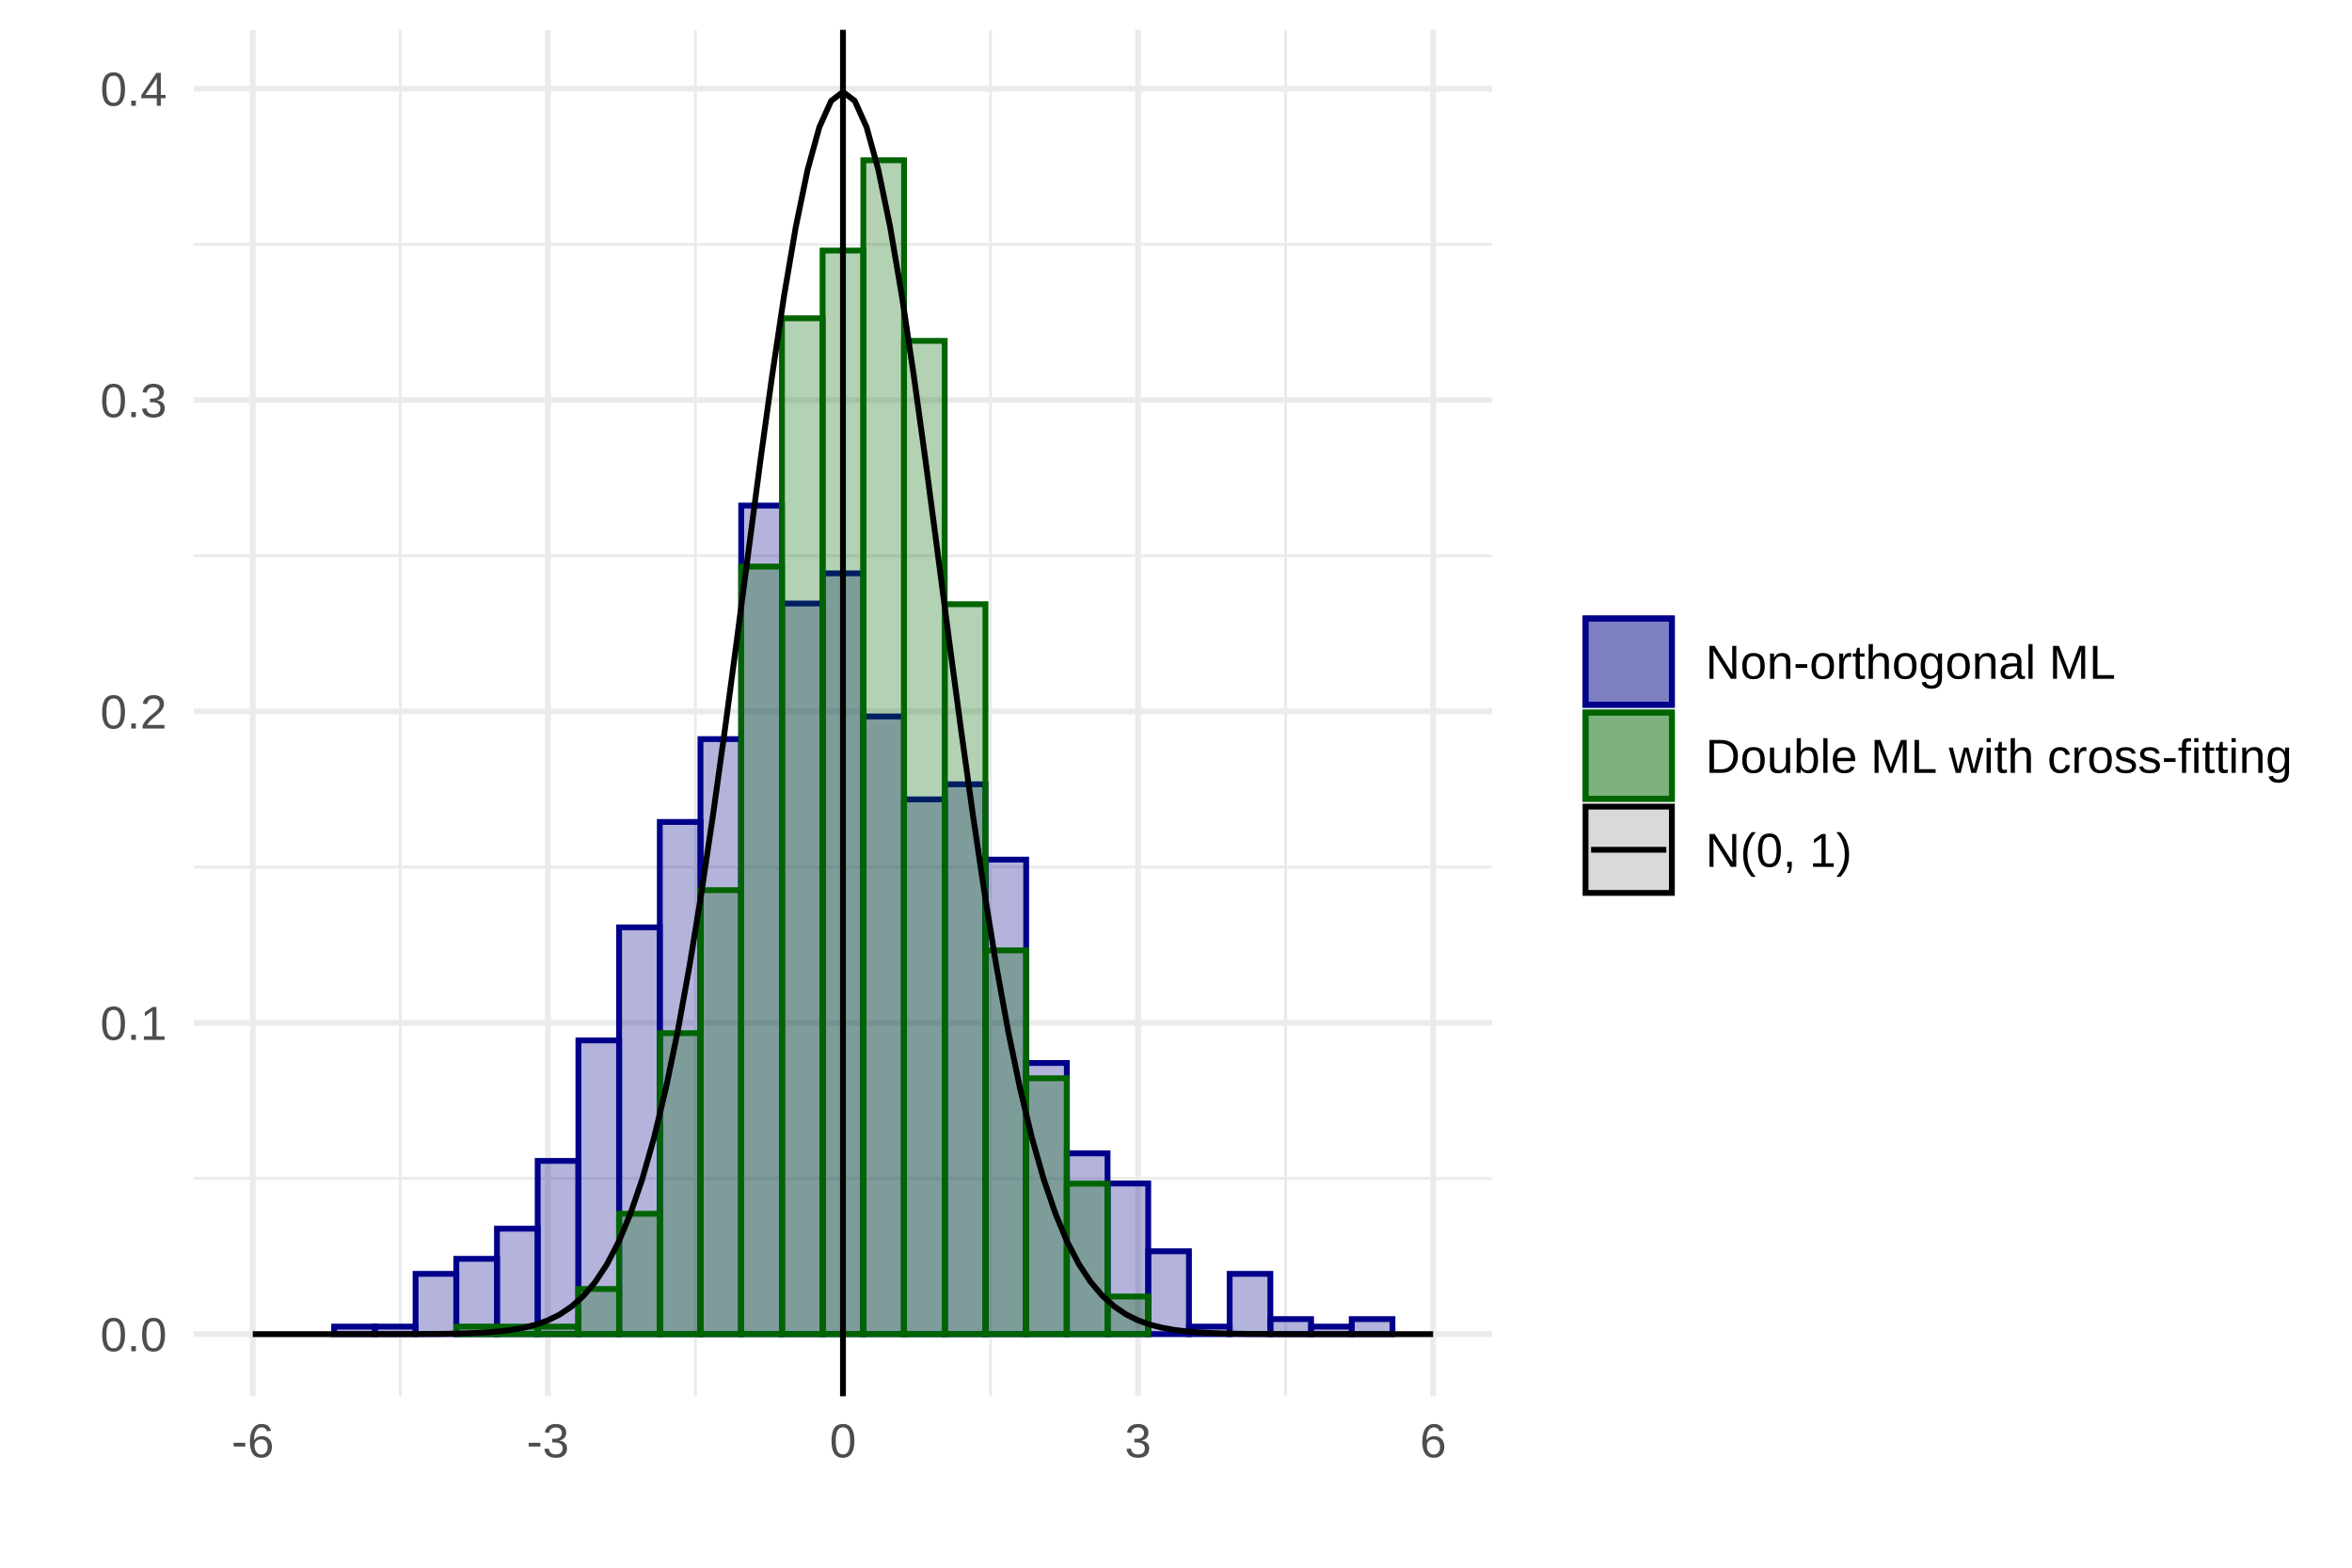
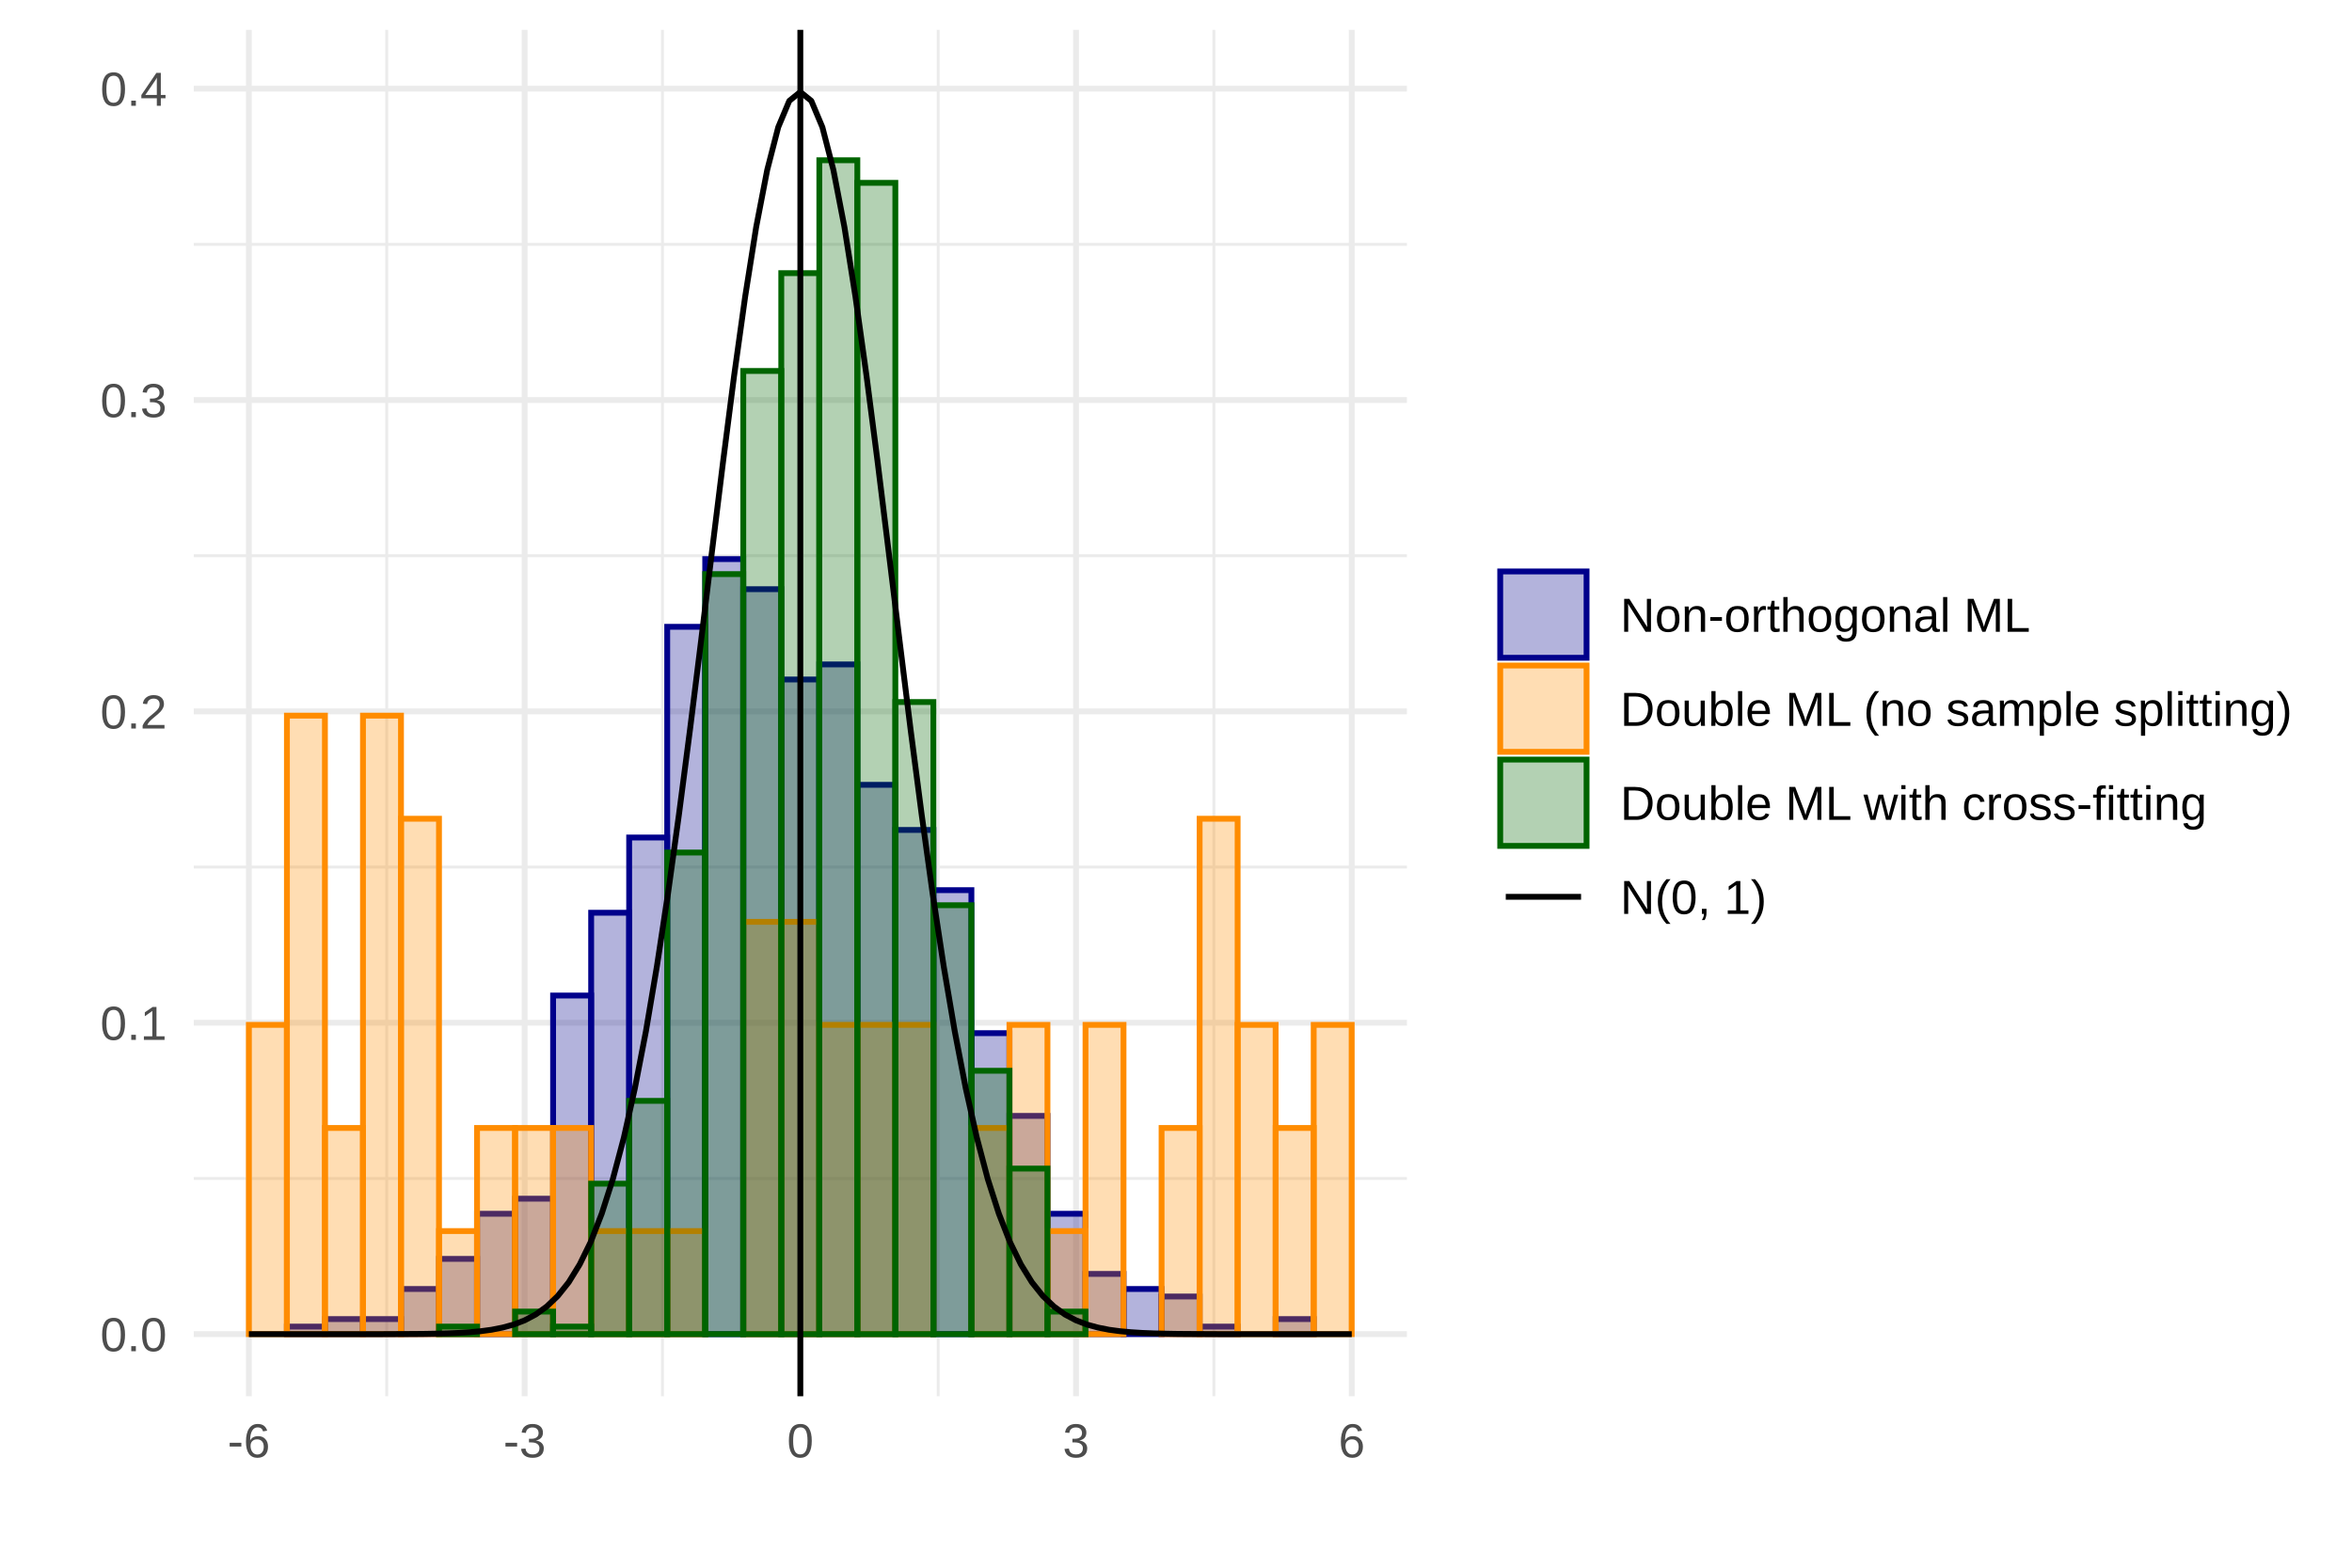
<svg xmlns="http://www.w3.org/2000/svg" class="svglite" width="432.00pt" height="288.00pt" viewBox="0 0 432.00 288.00">
  <defs>
    <style type="text/css">
    .svglite line, .svglite polyline, .svglite polygon, .svglite path, .svglite rect, .svglite circle {
      fill: none;
      stroke: #000000;
      stroke-linecap: round;
      stroke-linejoin: round;
      stroke-miterlimit: 10.00;
    }
    .svglite text {
      white-space: pre;
    }
  </style>
  </defs>
  <rect width="100%" height="100%" style="stroke: none; fill: none;" />
  <defs>
    <clipPath id="cpMC4wMHw0MzIuMDB8MC4wMHwyODguMDA=">
      <rect x="0.00" y="0.00" width="432.00" height="288.00" />
    </clipPath>
  </defs>
  <g clip-path="url(#cpMC4wMHw0MzIuMDB8MC4wMHwyODguMDA=)">
</g>
  <defs>
-     <clipPath id="cpMzUuNTl8Mjc0LjA3fDUuNDh8MjU2LjUw">
-       <rect x="35.59" y="5.48" width="238.49" height="251.02" />
+     <clipPath id="cpMzUuNTl8MjU4LjQxfDUuNDh8MjU2LjUw">
+       <rect x="35.59" y="5.48" width="222.82" height="251.02" />
    </clipPath>
  </defs>
-   <g clip-path="url(#cpMzUuNTl8Mjc0LjA3fDUuNDh8MjU2LjUw)">
-     <polyline points="35.59,216.49 274.07,216.49 " style="stroke-width: 0.53; stroke: #EBEBEB; stroke-linecap: butt;" />
-     <polyline points="35.59,159.29 274.07,159.29 " style="stroke-width: 0.53; stroke: #EBEBEB; stroke-linecap: butt;" />
-     <polyline points="35.59,102.09 274.07,102.09 " style="stroke-width: 0.53; stroke: #EBEBEB; stroke-linecap: butt;" />
-     <polyline points="35.59,44.89 274.07,44.89 " style="stroke-width: 0.53; stroke: #EBEBEB; stroke-linecap: butt;" />
-     <polyline points="73.53,256.50 73.53,5.48 " style="stroke-width: 0.53; stroke: #EBEBEB; stroke-linecap: butt;" />
-     <polyline points="127.73,256.50 127.73,5.48 " style="stroke-width: 0.53; stroke: #EBEBEB; stroke-linecap: butt;" />
-     <polyline points="181.93,256.50 181.93,5.48 " style="stroke-width: 0.53; stroke: #EBEBEB; stroke-linecap: butt;" />
-     <polyline points="236.13,256.50 236.13,5.48 " style="stroke-width: 0.53; stroke: #EBEBEB; stroke-linecap: butt;" />
-     <polyline points="35.59,245.09 274.07,245.09 " style="stroke-width: 1.07; stroke: #EBEBEB; stroke-linecap: butt;" />
-     <polyline points="35.59,187.89 274.07,187.89 " style="stroke-width: 1.07; stroke: #EBEBEB; stroke-linecap: butt;" />
-     <polyline points="35.59,130.69 274.07,130.69 " style="stroke-width: 1.07; stroke: #EBEBEB; stroke-linecap: butt;" />
-     <polyline points="35.59,73.49 274.07,73.49 " style="stroke-width: 1.07; stroke: #EBEBEB; stroke-linecap: butt;" />
-     <polyline points="35.59,16.28 274.07,16.28 " style="stroke-width: 1.07; stroke: #EBEBEB; stroke-linecap: butt;" />
-     <polyline points="46.43,256.50 46.43,5.48 " style="stroke-width: 1.07; stroke: #EBEBEB; stroke-linecap: butt;" />
-     <polyline points="100.63,256.50 100.63,5.48 " style="stroke-width: 1.07; stroke: #EBEBEB; stroke-linecap: butt;" />
-     <polyline points="154.83,256.50 154.83,5.48 " style="stroke-width: 1.07; stroke: #EBEBEB; stroke-linecap: butt;" />
-     <polyline points="209.03,256.50 209.03,5.48 " style="stroke-width: 1.07; stroke: #EBEBEB; stroke-linecap: butt;" />
-     <polyline points="263.23,256.50 263.23,5.48 " style="stroke-width: 1.07; stroke: #EBEBEB; stroke-linecap: butt;" />
-     <rect x="46.43" y="245.09" width="7.48" height="0.00" style="stroke-width: 1.07; stroke: #00008B; stroke-linecap: butt; stroke-linejoin: miter; fill: #00008B; fill-opacity: 0.30;" />
-     <rect x="53.90" y="245.09" width="7.48" height="0.00" style="stroke-width: 1.07; stroke: #00008B; stroke-linecap: butt; stroke-linejoin: miter; fill: #00008B; fill-opacity: 0.30;" />
-     <rect x="61.38" y="243.71" width="7.48" height="1.38" style="stroke-width: 1.07; stroke: #00008B; stroke-linecap: butt; stroke-linejoin: miter; fill: #00008B; fill-opacity: 0.30;" />
-     <rect x="68.85" y="243.71" width="7.48" height="1.38" style="stroke-width: 1.07; stroke: #00008B; stroke-linecap: butt; stroke-linejoin: miter; fill: #00008B; fill-opacity: 0.30;" />
-     <rect x="76.33" y="234.02" width="7.48" height="11.07" style="stroke-width: 1.07; stroke: #00008B; stroke-linecap: butt; stroke-linejoin: miter; fill: #00008B; fill-opacity: 0.30;" />
-     <rect x="83.81" y="231.26" width="7.48" height="13.84" style="stroke-width: 1.07; stroke: #00008B; stroke-linecap: butt; stroke-linejoin: miter; fill: #00008B; fill-opacity: 0.30;" />
-     <rect x="91.28" y="225.72" width="7.48" height="19.37" style="stroke-width: 1.07; stroke: #00008B; stroke-linecap: butt; stroke-linejoin: miter; fill: #00008B; fill-opacity: 0.30;" />
-     <rect x="98.76" y="213.27" width="7.48" height="31.83" style="stroke-width: 1.07; stroke: #00008B; stroke-linecap: butt; stroke-linejoin: miter; fill: #00008B; fill-opacity: 0.30;" />
-     <rect x="106.24" y="191.13" width="7.48" height="53.97" style="stroke-width: 1.07; stroke: #00008B; stroke-linecap: butt; stroke-linejoin: miter; fill: #00008B; fill-opacity: 0.30;" />
-     <rect x="113.71" y="170.37" width="7.48" height="74.72" style="stroke-width: 1.07; stroke: #00008B; stroke-linecap: butt; stroke-linejoin: miter; fill: #00008B; fill-opacity: 0.30;" />
-     <rect x="121.19" y="151.00" width="7.48" height="94.10" style="stroke-width: 1.07; stroke: #00008B; stroke-linecap: butt; stroke-linejoin: miter; fill: #00008B; fill-opacity: 0.30;" />
-     <rect x="128.66" y="135.78" width="7.48" height="109.32" style="stroke-width: 1.07; stroke: #00008B; stroke-linecap: butt; stroke-linejoin: miter; fill: #00008B; fill-opacity: 0.30;" />
-     <rect x="136.14" y="92.88" width="7.48" height="152.21" style="stroke-width: 1.07; stroke: #00008B; stroke-linecap: butt; stroke-linejoin: miter; fill: #00008B; fill-opacity: 0.30;" />
-     <rect x="143.62" y="110.87" width="7.48" height="134.23" style="stroke-width: 1.07; stroke: #00008B; stroke-linecap: butt; stroke-linejoin: miter; fill: #00008B; fill-opacity: 0.30;" />
-     <rect x="151.09" y="105.33" width="7.48" height="139.76" style="stroke-width: 1.07; stroke: #00008B; stroke-linecap: butt; stroke-linejoin: miter; fill: #00008B; fill-opacity: 0.30;" />
-     <rect x="158.57" y="131.62" width="7.48" height="113.47" style="stroke-width: 1.07; stroke: #00008B; stroke-linecap: butt; stroke-linejoin: miter; fill: #00008B; fill-opacity: 0.30;" />
-     <rect x="166.04" y="146.85" width="7.48" height="98.25" style="stroke-width: 1.07; stroke: #00008B; stroke-linecap: butt; stroke-linejoin: miter; fill: #00008B; fill-opacity: 0.30;" />
-     <rect x="173.52" y="144.08" width="7.48" height="101.02" style="stroke-width: 1.07; stroke: #00008B; stroke-linecap: butt; stroke-linejoin: miter; fill: #00008B; fill-opacity: 0.30;" />
-     <rect x="181.00" y="157.92" width="7.48" height="87.18" style="stroke-width: 1.07; stroke: #00008B; stroke-linecap: butt; stroke-linejoin: miter; fill: #00008B; fill-opacity: 0.30;" />
-     <rect x="188.47" y="195.28" width="7.48" height="49.82" style="stroke-width: 1.07; stroke: #00008B; stroke-linecap: butt; stroke-linejoin: miter; fill: #00008B; fill-opacity: 0.30;" />
-     <rect x="195.95" y="211.88" width="7.48" height="33.21" style="stroke-width: 1.07; stroke: #00008B; stroke-linecap: butt; stroke-linejoin: miter; fill: #00008B; fill-opacity: 0.30;" />
-     <rect x="203.42" y="217.42" width="7.48" height="27.68" style="stroke-width: 1.07; stroke: #00008B; stroke-linecap: butt; stroke-linejoin: miter; fill: #00008B; fill-opacity: 0.30;" />
-     <rect x="210.90" y="229.87" width="7.48" height="15.22" style="stroke-width: 1.07; stroke: #00008B; stroke-linecap: butt; stroke-linejoin: miter; fill: #00008B; fill-opacity: 0.30;" />
-     <rect x="218.38" y="243.71" width="7.48" height="1.38" style="stroke-width: 1.07; stroke: #00008B; stroke-linecap: butt; stroke-linejoin: miter; fill: #00008B; fill-opacity: 0.30;" />
-     <rect x="225.85" y="234.02" width="7.48" height="11.07" style="stroke-width: 1.07; stroke: #00008B; stroke-linecap: butt; stroke-linejoin: miter; fill: #00008B; fill-opacity: 0.30;" />
-     <rect x="233.33" y="242.33" width="7.48" height="2.77" style="stroke-width: 1.07; stroke: #00008B; stroke-linecap: butt; stroke-linejoin: miter; fill: #00008B; fill-opacity: 0.30;" />
-     <rect x="240.81" y="243.71" width="7.48" height="1.38" style="stroke-width: 1.07; stroke: #00008B; stroke-linecap: butt; stroke-linejoin: miter; fill: #00008B; fill-opacity: 0.30;" />
-     <rect x="248.28" y="242.33" width="7.48" height="2.77" style="stroke-width: 1.07; stroke: #00008B; stroke-linecap: butt; stroke-linejoin: miter; fill: #00008B; fill-opacity: 0.30;" />
-     <rect x="255.76" y="245.09" width="7.48" height="0.00" style="stroke-width: 1.07; stroke: #00008B; stroke-linecap: butt; stroke-linejoin: miter; fill: #00008B; fill-opacity: 0.30;" />
-     <rect x="46.43" y="245.09" width="7.48" height="0.00" style="stroke-width: 1.07; stroke: #006400; stroke-linecap: butt; stroke-linejoin: miter; fill: #006400; fill-opacity: 0.30;" />
-     <rect x="53.90" y="245.09" width="7.48" height="0.00" style="stroke-width: 1.07; stroke: #006400; stroke-linecap: butt; stroke-linejoin: miter; fill: #006400; fill-opacity: 0.30;" />
-     <rect x="61.38" y="245.09" width="7.48" height="0.00" style="stroke-width: 1.07; stroke: #006400; stroke-linecap: butt; stroke-linejoin: miter; fill: #006400; fill-opacity: 0.30;" />
-     <rect x="68.85" y="245.09" width="7.48" height="0.00" style="stroke-width: 1.07; stroke: #006400; stroke-linecap: butt; stroke-linejoin: miter; fill: #006400; fill-opacity: 0.30;" />
-     <rect x="76.33" y="245.09" width="7.48" height="0.00" style="stroke-width: 1.07; stroke: #006400; stroke-linecap: butt; stroke-linejoin: miter; fill: #006400; fill-opacity: 0.30;" />
-     <rect x="83.81" y="243.71" width="7.48" height="1.38" style="stroke-width: 1.07; stroke: #006400; stroke-linecap: butt; stroke-linejoin: miter; fill: #006400; fill-opacity: 0.30;" />
-     <rect x="91.28" y="243.71" width="7.48" height="1.38" style="stroke-width: 1.07; stroke: #006400; stroke-linecap: butt; stroke-linejoin: miter; fill: #006400; fill-opacity: 0.30;" />
-     <rect x="98.76" y="243.71" width="7.48" height="1.38" style="stroke-width: 1.07; stroke: #006400; stroke-linecap: butt; stroke-linejoin: miter; fill: #006400; fill-opacity: 0.30;" />
-     <rect x="106.24" y="236.80" width="7.48" height="8.29" style="stroke-width: 1.07; stroke: #006400; stroke-linecap: butt; stroke-linejoin: miter; fill: #006400; fill-opacity: 0.30;" />
-     <rect x="113.71" y="222.98" width="7.48" height="22.12" style="stroke-width: 1.07; stroke: #006400; stroke-linecap: butt; stroke-linejoin: miter; fill: #006400; fill-opacity: 0.30;" />
-     <rect x="121.19" y="189.80" width="7.48" height="55.30" style="stroke-width: 1.07; stroke: #006400; stroke-linecap: butt; stroke-linejoin: miter; fill: #006400; fill-opacity: 0.30;" />
-     <rect x="128.66" y="163.53" width="7.48" height="81.56" style="stroke-width: 1.07; stroke: #006400; stroke-linecap: butt; stroke-linejoin: miter; fill: #006400; fill-opacity: 0.30;" />
-     <rect x="136.14" y="104.09" width="7.48" height="141.00" style="stroke-width: 1.07; stroke: #006400; stroke-linecap: butt; stroke-linejoin: miter; fill: #006400; fill-opacity: 0.30;" />
-     <rect x="143.62" y="58.47" width="7.48" height="186.62" style="stroke-width: 1.07; stroke: #006400; stroke-linecap: butt; stroke-linejoin: miter; fill: #006400; fill-opacity: 0.30;" />
-     <rect x="151.09" y="46.03" width="7.48" height="199.06" style="stroke-width: 1.07; stroke: #006400; stroke-linecap: butt; stroke-linejoin: miter; fill: #006400; fill-opacity: 0.30;" />
-     <rect x="158.57" y="29.44" width="7.48" height="215.65" style="stroke-width: 1.07; stroke: #006400; stroke-linecap: butt; stroke-linejoin: miter; fill: #006400; fill-opacity: 0.30;" />
-     <rect x="166.04" y="62.62" width="7.48" height="182.48" style="stroke-width: 1.07; stroke: #006400; stroke-linecap: butt; stroke-linejoin: miter; fill: #006400; fill-opacity: 0.30;" />
-     <rect x="173.52" y="111.00" width="7.48" height="134.09" style="stroke-width: 1.07; stroke: #006400; stroke-linecap: butt; stroke-linejoin: miter; fill: #006400; fill-opacity: 0.30;" />
-     <rect x="181.00" y="174.59" width="7.48" height="70.50" style="stroke-width: 1.07; stroke: #006400; stroke-linecap: butt; stroke-linejoin: miter; fill: #006400; fill-opacity: 0.30;" />
-     <rect x="188.47" y="198.09" width="7.48" height="47.00" style="stroke-width: 1.07; stroke: #006400; stroke-linecap: butt; stroke-linejoin: miter; fill: #006400; fill-opacity: 0.30;" />
-     <rect x="195.95" y="217.45" width="7.48" height="27.65" style="stroke-width: 1.07; stroke: #006400; stroke-linecap: butt; stroke-linejoin: miter; fill: #006400; fill-opacity: 0.30;" />
-     <rect x="203.42" y="238.18" width="7.48" height="6.91" style="stroke-width: 1.07; stroke: #006400; stroke-linecap: butt; stroke-linejoin: miter; fill: #006400; fill-opacity: 0.30;" />
-     <rect x="210.90" y="245.09" width="7.48" height="0.00" style="stroke-width: 1.07; stroke: #006400; stroke-linecap: butt; stroke-linejoin: miter; fill: #006400; fill-opacity: 0.30;" />
-     <rect x="218.38" y="245.09" width="7.48" height="0.00" style="stroke-width: 1.07; stroke: #006400; stroke-linecap: butt; stroke-linejoin: miter; fill: #006400; fill-opacity: 0.30;" />
-     <rect x="225.85" y="245.09" width="7.48" height="0.00" style="stroke-width: 1.07; stroke: #006400; stroke-linecap: butt; stroke-linejoin: miter; fill: #006400; fill-opacity: 0.30;" />
-     <rect x="233.33" y="245.09" width="7.48" height="0.00" style="stroke-width: 1.07; stroke: #006400; stroke-linecap: butt; stroke-linejoin: miter; fill: #006400; fill-opacity: 0.30;" />
-     <rect x="240.81" y="245.09" width="7.48" height="0.00" style="stroke-width: 1.07; stroke: #006400; stroke-linecap: butt; stroke-linejoin: miter; fill: #006400; fill-opacity: 0.30;" />
-     <rect x="248.28" y="245.09" width="7.48" height="0.00" style="stroke-width: 1.07; stroke: #006400; stroke-linecap: butt; stroke-linejoin: miter; fill: #006400; fill-opacity: 0.30;" />
-     <rect x="255.76" y="245.09" width="7.48" height="0.00" style="stroke-width: 1.07; stroke: #006400; stroke-linecap: butt; stroke-linejoin: miter; fill: #006400; fill-opacity: 0.30;" />
-     <line x1="154.83" y1="256.50" x2="154.83" y2="5.48" style="stroke-width: 1.07; stroke-linecap: butt;" />
-     <polyline points="46.43,245.09 48.59,245.09 50.76,245.09 52.93,245.09 55.10,245.09 57.27,245.09 59.43,245.09 61.60,245.09 63.77,245.09 65.94,245.09 68.11,245.09 70.28,245.09 72.44,245.09 74.61,245.08 76.78,245.07 78.95,245.06 81.12,245.04 83.28,245.00 85.45,244.95 87.62,244.87 89.79,244.74 91.96,244.56 94.12,244.29 96.29,243.89 98.46,243.34 100.63,242.56 102.80,241.49 104.96,240.03 107.13,238.10 109.30,235.56 111.47,232.28 113.64,228.13 115.80,222.95 117.97,216.61 120.14,208.97 122.31,199.93 124.48,189.45 126.64,177.50 128.81,164.18 130.98,149.60 133.15,134.01 135.32,117.73 137.49,101.15 139.65,84.73 141.82,69.00 143.99,54.48 146.16,41.72 148.33,31.21 150.49,23.37 152.66,18.53 154.83,16.89 157.00,18.53 159.17,23.37 161.33,31.21 163.50,41.72 165.67,54.48 167.84,69.00 170.01,84.73 172.17,101.15 174.34,117.73 176.51,134.01 178.68,149.60 180.85,164.18 183.01,177.50 185.18,189.45 187.35,199.93 189.52,208.97 191.69,216.61 193.86,222.95 196.02,228.13 198.19,232.28 200.36,235.56 202.53,238.10 204.70,240.03 206.86,241.49 209.03,242.56 211.20,243.34 213.37,243.89 215.54,244.29 217.70,244.56 219.87,244.74 222.04,244.87 224.21,244.95 226.38,245.00 228.54,245.04 230.71,245.06 232.88,245.07 235.05,245.08 237.22,245.09 239.38,245.09 241.55,245.09 243.72,245.09 245.89,245.09 248.06,245.09 250.22,245.09 252.39,245.09 254.56,245.09 256.73,245.09 258.90,245.09 261.07,245.09 263.23,245.09 " style="stroke-width: 1.07; stroke-linecap: butt;" />
+   <g clip-path="url(#cpMzUuNTl8MjU4LjQxfDUuNDh8MjU2LjUw)">
+     <polyline points="35.59,216.49 258.41,216.49 " style="stroke-width: 0.53; stroke: #EBEBEB; stroke-linecap: butt;" />
+     <polyline points="35.59,159.29 258.41,159.29 " style="stroke-width: 0.53; stroke: #EBEBEB; stroke-linecap: butt;" />
+     <polyline points="35.59,102.09 258.41,102.09 " style="stroke-width: 0.53; stroke: #EBEBEB; stroke-linecap: butt;" />
+     <polyline points="35.59,44.89 258.41,44.89 " style="stroke-width: 0.53; stroke: #EBEBEB; stroke-linecap: butt;" />
+     <polyline points="71.03,256.50 71.03,5.48 " style="stroke-width: 0.53; stroke: #EBEBEB; stroke-linecap: butt;" />
+     <polyline points="121.68,256.50 121.68,5.48 " style="stroke-width: 0.53; stroke: #EBEBEB; stroke-linecap: butt;" />
+     <polyline points="172.32,256.50 172.32,5.48 " style="stroke-width: 0.53; stroke: #EBEBEB; stroke-linecap: butt;" />
+     <polyline points="222.96,256.50 222.96,5.48 " style="stroke-width: 0.53; stroke: #EBEBEB; stroke-linecap: butt;" />
+     <polyline points="35.59,245.09 258.41,245.09 " style="stroke-width: 1.07; stroke: #EBEBEB; stroke-linecap: butt;" />
+     <polyline points="35.59,187.89 258.41,187.89 " style="stroke-width: 1.07; stroke: #EBEBEB; stroke-linecap: butt;" />
+     <polyline points="35.59,130.69 258.41,130.69 " style="stroke-width: 1.07; stroke: #EBEBEB; stroke-linecap: butt;" />
+     <polyline points="35.59,73.49 258.41,73.49 " style="stroke-width: 1.07; stroke: #EBEBEB; stroke-linecap: butt;" />
+     <polyline points="35.59,16.28 258.41,16.28 " style="stroke-width: 1.07; stroke: #EBEBEB; stroke-linecap: butt;" />
+     <polyline points="45.71,256.50 45.71,5.48 " style="stroke-width: 1.07; stroke: #EBEBEB; stroke-linecap: butt;" />
+     <polyline points="96.36,256.50 96.36,5.48 " style="stroke-width: 1.07; stroke: #EBEBEB; stroke-linecap: butt;" />
+     <polyline points="147.00,256.50 147.00,5.48 " style="stroke-width: 1.07; stroke: #EBEBEB; stroke-linecap: butt;" />
+     <polyline points="197.64,256.50 197.64,5.48 " style="stroke-width: 1.07; stroke: #EBEBEB; stroke-linecap: butt;" />
+     <polyline points="248.28,256.50 248.28,5.48 " style="stroke-width: 1.07; stroke: #EBEBEB; stroke-linecap: butt;" />
+     <rect x="45.71" y="245.09" width="6.98" height="0.00" style="stroke-width: 1.07; stroke: #00008B; stroke-linecap: butt; stroke-linejoin: miter; fill: #00008B; fill-opacity: 0.30;" />
+     <rect x="52.70" y="243.71" width="6.98" height="1.38" style="stroke-width: 1.07; stroke: #00008B; stroke-linecap: butt; stroke-linejoin: miter; fill: #00008B; fill-opacity: 0.30;" />
+     <rect x="59.68" y="242.33" width="6.98" height="2.76" style="stroke-width: 1.07; stroke: #00008B; stroke-linecap: butt; stroke-linejoin: miter; fill: #00008B; fill-opacity: 0.30;" />
+     <rect x="66.67" y="242.33" width="6.98" height="2.76" style="stroke-width: 1.07; stroke: #00008B; stroke-linecap: butt; stroke-linejoin: miter; fill: #00008B; fill-opacity: 0.30;" />
+     <rect x="73.65" y="236.80" width="6.98" height="8.29" style="stroke-width: 1.07; stroke: #00008B; stroke-linecap: butt; stroke-linejoin: miter; fill: #00008B; fill-opacity: 0.30;" />
+     <rect x="80.64" y="231.27" width="6.98" height="13.82" style="stroke-width: 1.07; stroke: #00008B; stroke-linecap: butt; stroke-linejoin: miter; fill: #00008B; fill-opacity: 0.30;" />
+     <rect x="87.62" y="222.98" width="6.98" height="22.12" style="stroke-width: 1.07; stroke: #00008B; stroke-linecap: butt; stroke-linejoin: miter; fill: #00008B; fill-opacity: 0.30;" />
+     <rect x="94.61" y="220.21" width="6.98" height="24.88" style="stroke-width: 1.07; stroke: #00008B; stroke-linecap: butt; stroke-linejoin: miter; fill: #00008B; fill-opacity: 0.30;" />
+     <rect x="101.59" y="182.89" width="6.98" height="62.21" style="stroke-width: 1.07; stroke: #00008B; stroke-linecap: butt; stroke-linejoin: miter; fill: #00008B; fill-opacity: 0.30;" />
+     <rect x="108.58" y="167.68" width="6.98" height="77.41" style="stroke-width: 1.07; stroke: #00008B; stroke-linecap: butt; stroke-linejoin: miter; fill: #00008B; fill-opacity: 0.30;" />
+     <rect x="115.56" y="153.86" width="6.98" height="91.24" style="stroke-width: 1.07; stroke: #00008B; stroke-linecap: butt; stroke-linejoin: miter; fill: #00008B; fill-opacity: 0.30;" />
+     <rect x="122.55" y="115.15" width="6.98" height="129.94" style="stroke-width: 1.07; stroke: #00008B; stroke-linecap: butt; stroke-linejoin: miter; fill: #00008B; fill-opacity: 0.30;" />
+     <rect x="129.53" y="102.71" width="6.98" height="142.39" style="stroke-width: 1.07; stroke: #00008B; stroke-linecap: butt; stroke-linejoin: miter; fill: #00008B; fill-opacity: 0.30;" />
+     <rect x="136.52" y="108.24" width="6.98" height="136.86" style="stroke-width: 1.07; stroke: #00008B; stroke-linecap: butt; stroke-linejoin: miter; fill: #00008B; fill-opacity: 0.30;" />
+     <rect x="143.50" y="124.83" width="6.98" height="120.27" style="stroke-width: 1.07; stroke: #00008B; stroke-linecap: butt; stroke-linejoin: miter; fill: #00008B; fill-opacity: 0.30;" />
+     <rect x="150.49" y="122.06" width="6.98" height="123.03" style="stroke-width: 1.07; stroke: #00008B; stroke-linecap: butt; stroke-linejoin: miter; fill: #00008B; fill-opacity: 0.30;" />
+     <rect x="157.47" y="144.18" width="6.98" height="100.91" style="stroke-width: 1.07; stroke: #00008B; stroke-linecap: butt; stroke-linejoin: miter; fill: #00008B; fill-opacity: 0.30;" />
+     <rect x="164.46" y="152.47" width="6.98" height="92.62" style="stroke-width: 1.07; stroke: #00008B; stroke-linecap: butt; stroke-linejoin: miter; fill: #00008B; fill-opacity: 0.30;" />
+     <rect x="171.44" y="163.53" width="6.98" height="81.56" style="stroke-width: 1.07; stroke: #00008B; stroke-linecap: butt; stroke-linejoin: miter; fill: #00008B; fill-opacity: 0.30;" />
+     <rect x="178.43" y="189.80" width="6.98" height="55.30" style="stroke-width: 1.07; stroke: #00008B; stroke-linecap: butt; stroke-linejoin: miter; fill: #00008B; fill-opacity: 0.30;" />
+     <rect x="185.41" y="205.00" width="6.98" height="40.09" style="stroke-width: 1.07; stroke: #00008B; stroke-linecap: butt; stroke-linejoin: miter; fill: #00008B; fill-opacity: 0.30;" />
+     <rect x="192.40" y="222.98" width="6.98" height="22.12" style="stroke-width: 1.07; stroke: #00008B; stroke-linecap: butt; stroke-linejoin: miter; fill: #00008B; fill-opacity: 0.30;" />
+     <rect x="199.38" y="234.03" width="6.98" height="11.06" style="stroke-width: 1.07; stroke: #00008B; stroke-linecap: butt; stroke-linejoin: miter; fill: #00008B; fill-opacity: 0.30;" />
+     <rect x="206.37" y="236.80" width="6.98" height="8.29" style="stroke-width: 1.07; stroke: #00008B; stroke-linecap: butt; stroke-linejoin: miter; fill: #00008B; fill-opacity: 0.30;" />
+     <rect x="213.35" y="238.18" width="6.98" height="6.91" style="stroke-width: 1.07; stroke: #00008B; stroke-linecap: butt; stroke-linejoin: miter; fill: #00008B; fill-opacity: 0.30;" />
+     <rect x="220.34" y="243.71" width="6.98" height="1.38" style="stroke-width: 1.07; stroke: #00008B; stroke-linecap: butt; stroke-linejoin: miter; fill: #00008B; fill-opacity: 0.30;" />
+     <rect x="227.32" y="245.09" width="6.98" height="0.00" style="stroke-width: 1.07; stroke: #00008B; stroke-linecap: butt; stroke-linejoin: miter; fill: #00008B; fill-opacity: 0.30;" />
+     <rect x="234.31" y="242.33" width="6.98" height="2.76" style="stroke-width: 1.07; stroke: #00008B; stroke-linecap: butt; stroke-linejoin: miter; fill: #00008B; fill-opacity: 0.30;" />
+     <rect x="241.29" y="245.09" width="6.98" height="0.00" style="stroke-width: 1.07; stroke: #00008B; stroke-linecap: butt; stroke-linejoin: miter; fill: #00008B; fill-opacity: 0.30;" />
+     <rect x="45.71" y="188.28" width="6.98" height="56.81" style="stroke-width: 1.07; stroke: #FF8C00; stroke-linecap: butt; stroke-linejoin: miter; fill: #FF8C00; fill-opacity: 0.30;" />
+     <rect x="52.70" y="131.47" width="6.98" height="113.62" style="stroke-width: 1.07; stroke: #FF8C00; stroke-linecap: butt; stroke-linejoin: miter; fill: #FF8C00; fill-opacity: 0.30;" />
+     <rect x="59.68" y="207.22" width="6.98" height="37.87" style="stroke-width: 1.07; stroke: #FF8C00; stroke-linecap: butt; stroke-linejoin: miter; fill: #FF8C00; fill-opacity: 0.30;" />
+     <rect x="66.67" y="131.47" width="6.98" height="113.62" style="stroke-width: 1.07; stroke: #FF8C00; stroke-linecap: butt; stroke-linejoin: miter; fill: #FF8C00; fill-opacity: 0.30;" />
+     <rect x="73.65" y="150.41" width="6.98" height="94.68" style="stroke-width: 1.07; stroke: #FF8C00; stroke-linecap: butt; stroke-linejoin: miter; fill: #FF8C00; fill-opacity: 0.30;" />
+     <rect x="80.64" y="226.16" width="6.98" height="18.94" style="stroke-width: 1.07; stroke: #FF8C00; stroke-linecap: butt; stroke-linejoin: miter; fill: #FF8C00; fill-opacity: 0.30;" />
+     <rect x="87.62" y="207.22" width="6.98" height="37.87" style="stroke-width: 1.07; stroke: #FF8C00; stroke-linecap: butt; stroke-linejoin: miter; fill: #FF8C00; fill-opacity: 0.30;" />
+     <rect x="94.61" y="207.22" width="6.98" height="37.87" style="stroke-width: 1.07; stroke: #FF8C00; stroke-linecap: butt; stroke-linejoin: miter; fill: #FF8C00; fill-opacity: 0.30;" />
+     <rect x="101.59" y="207.22" width="6.98" height="37.87" style="stroke-width: 1.07; stroke: #FF8C00; stroke-linecap: butt; stroke-linejoin: miter; fill: #FF8C00; fill-opacity: 0.30;" />
+     <rect x="108.58" y="226.16" width="6.98" height="18.94" style="stroke-width: 1.07; stroke: #FF8C00; stroke-linecap: butt; stroke-linejoin: miter; fill: #FF8C00; fill-opacity: 0.30;" />
+     <rect x="115.56" y="226.16" width="6.98" height="18.94" style="stroke-width: 1.07; stroke: #FF8C00; stroke-linecap: butt; stroke-linejoin: miter; fill: #FF8C00; fill-opacity: 0.30;" />
+     <rect x="122.55" y="226.16" width="6.98" height="18.94" style="stroke-width: 1.07; stroke: #FF8C00; stroke-linecap: butt; stroke-linejoin: miter; fill: #FF8C00; fill-opacity: 0.30;" />
+     <rect x="129.53" y="245.09" width="6.98" height="0.00" style="stroke-width: 1.07; stroke: #FF8C00; stroke-linecap: butt; stroke-linejoin: miter; fill: #FF8C00; fill-opacity: 0.30;" />
+     <rect x="136.52" y="169.35" width="6.98" height="75.75" style="stroke-width: 1.07; stroke: #FF8C00; stroke-linecap: butt; stroke-linejoin: miter; fill: #FF8C00; fill-opacity: 0.30;" />
+     <rect x="143.50" y="169.35" width="6.98" height="75.75" style="stroke-width: 1.07; stroke: #FF8C00; stroke-linecap: butt; stroke-linejoin: miter; fill: #FF8C00; fill-opacity: 0.30;" />
+     <rect x="150.49" y="188.28" width="6.98" height="56.81" style="stroke-width: 1.07; stroke: #FF8C00; stroke-linecap: butt; stroke-linejoin: miter; fill: #FF8C00; fill-opacity: 0.30;" />
+     <rect x="157.47" y="188.28" width="6.98" height="56.81" style="stroke-width: 1.07; stroke: #FF8C00; stroke-linecap: butt; stroke-linejoin: miter; fill: #FF8C00; fill-opacity: 0.30;" />
+     <rect x="164.46" y="188.28" width="6.98" height="56.81" style="stroke-width: 1.07; stroke: #FF8C00; stroke-linecap: butt; stroke-linejoin: miter; fill: #FF8C00; fill-opacity: 0.30;" />
+     <rect x="171.44" y="245.09" width="6.98" height="0.00" style="stroke-width: 1.07; stroke: #FF8C00; stroke-linecap: butt; stroke-linejoin: miter; fill: #FF8C00; fill-opacity: 0.30;" />
+     <rect x="178.43" y="207.22" width="6.98" height="37.87" style="stroke-width: 1.07; stroke: #FF8C00; stroke-linecap: butt; stroke-linejoin: miter; fill: #FF8C00; fill-opacity: 0.30;" />
+     <rect x="185.41" y="188.28" width="6.98" height="56.81" style="stroke-width: 1.07; stroke: #FF8C00; stroke-linecap: butt; stroke-linejoin: miter; fill: #FF8C00; fill-opacity: 0.30;" />
+     <rect x="192.40" y="226.16" width="6.98" height="18.94" style="stroke-width: 1.07; stroke: #FF8C00; stroke-linecap: butt; stroke-linejoin: miter; fill: #FF8C00; fill-opacity: 0.30;" />
+     <rect x="199.38" y="188.28" width="6.98" height="56.81" style="stroke-width: 1.07; stroke: #FF8C00; stroke-linecap: butt; stroke-linejoin: miter; fill: #FF8C00; fill-opacity: 0.30;" />
+     <rect x="206.37" y="245.09" width="6.98" height="0.00" style="stroke-width: 1.07; stroke: #FF8C00; stroke-linecap: butt; stroke-linejoin: miter; fill: #FF8C00; fill-opacity: 0.30;" />
+     <rect x="213.35" y="207.22" width="6.98" height="37.87" style="stroke-width: 1.07; stroke: #FF8C00; stroke-linecap: butt; stroke-linejoin: miter; fill: #FF8C00; fill-opacity: 0.30;" />
+     <rect x="220.34" y="150.41" width="6.98" height="94.68" style="stroke-width: 1.07; stroke: #FF8C00; stroke-linecap: butt; stroke-linejoin: miter; fill: #FF8C00; fill-opacity: 0.30;" />
+     <rect x="227.32" y="188.28" width="6.98" height="56.81" style="stroke-width: 1.07; stroke: #FF8C00; stroke-linecap: butt; stroke-linejoin: miter; fill: #FF8C00; fill-opacity: 0.30;" />
+     <rect x="234.31" y="207.22" width="6.98" height="37.87" style="stroke-width: 1.07; stroke: #FF8C00; stroke-linecap: butt; stroke-linejoin: miter; fill: #FF8C00; fill-opacity: 0.30;" />
+     <rect x="241.29" y="188.28" width="6.98" height="56.81" style="stroke-width: 1.07; stroke: #FF8C00; stroke-linecap: butt; stroke-linejoin: miter; fill: #FF8C00; fill-opacity: 0.30;" />
+     <rect x="45.71" y="245.09" width="6.98" height="0.00" style="stroke-width: 1.07; stroke: #006400; stroke-linecap: butt; stroke-linejoin: miter; fill: #006400; fill-opacity: 0.30;" />
+     <rect x="52.70" y="245.09" width="6.98" height="0.00" style="stroke-width: 1.07; stroke: #006400; stroke-linecap: butt; stroke-linejoin: miter; fill: #006400; fill-opacity: 0.30;" />
+     <rect x="59.68" y="245.09" width="6.98" height="0.00" style="stroke-width: 1.07; stroke: #006400; stroke-linecap: butt; stroke-linejoin: miter; fill: #006400; fill-opacity: 0.30;" />
+     <rect x="66.67" y="245.09" width="6.98" height="0.00" style="stroke-width: 1.07; stroke: #006400; stroke-linecap: butt; stroke-linejoin: miter; fill: #006400; fill-opacity: 0.30;" />
+     <rect x="73.65" y="245.09" width="6.98" height="0.00" style="stroke-width: 1.07; stroke: #006400; stroke-linecap: butt; stroke-linejoin: miter; fill: #006400; fill-opacity: 0.30;" />
+     <rect x="80.64" y="243.71" width="6.98" height="1.38" style="stroke-width: 1.07; stroke: #006400; stroke-linecap: butt; stroke-linejoin: miter; fill: #006400; fill-opacity: 0.30;" />
+     <rect x="87.62" y="245.09" width="6.98" height="0.00" style="stroke-width: 1.07; stroke: #006400; stroke-linecap: butt; stroke-linejoin: miter; fill: #006400; fill-opacity: 0.30;" />
+     <rect x="94.61" y="240.95" width="6.98" height="4.15" style="stroke-width: 1.07; stroke: #006400; stroke-linecap: butt; stroke-linejoin: miter; fill: #006400; fill-opacity: 0.30;" />
+     <rect x="101.59" y="243.71" width="6.98" height="1.38" style="stroke-width: 1.07; stroke: #006400; stroke-linecap: butt; stroke-linejoin: miter; fill: #006400; fill-opacity: 0.30;" />
+     <rect x="108.58" y="217.45" width="6.98" height="27.65" style="stroke-width: 1.07; stroke: #006400; stroke-linecap: butt; stroke-linejoin: miter; fill: #006400; fill-opacity: 0.30;" />
+     <rect x="115.56" y="202.24" width="6.98" height="42.85" style="stroke-width: 1.07; stroke: #006400; stroke-linecap: butt; stroke-linejoin: miter; fill: #006400; fill-opacity: 0.30;" />
+     <rect x="122.55" y="156.62" width="6.98" height="88.47" style="stroke-width: 1.07; stroke: #006400; stroke-linecap: butt; stroke-linejoin: miter; fill: #006400; fill-opacity: 0.30;" />
+     <rect x="129.53" y="105.47" width="6.98" height="139.62" style="stroke-width: 1.07; stroke: #006400; stroke-linecap: butt; stroke-linejoin: miter; fill: #006400; fill-opacity: 0.30;" />
+     <rect x="136.52" y="68.15" width="6.98" height="176.95" style="stroke-width: 1.07; stroke: #006400; stroke-linecap: butt; stroke-linejoin: miter; fill: #006400; fill-opacity: 0.30;" />
+     <rect x="143.50" y="50.18" width="6.98" height="194.92" style="stroke-width: 1.07; stroke: #006400; stroke-linecap: butt; stroke-linejoin: miter; fill: #006400; fill-opacity: 0.30;" />
+     <rect x="150.49" y="29.44" width="6.98" height="215.65" style="stroke-width: 1.07; stroke: #006400; stroke-linecap: butt; stroke-linejoin: miter; fill: #006400; fill-opacity: 0.30;" />
+     <rect x="157.47" y="33.59" width="6.98" height="211.51" style="stroke-width: 1.07; stroke: #006400; stroke-linecap: butt; stroke-linejoin: miter; fill: #006400; fill-opacity: 0.30;" />
+     <rect x="164.46" y="128.97" width="6.98" height="116.12" style="stroke-width: 1.07; stroke: #006400; stroke-linecap: butt; stroke-linejoin: miter; fill: #006400; fill-opacity: 0.30;" />
+     <rect x="171.44" y="166.30" width="6.98" height="78.80" style="stroke-width: 1.07; stroke: #006400; stroke-linecap: butt; stroke-linejoin: miter; fill: #006400; fill-opacity: 0.30;" />
+     <rect x="178.43" y="196.71" width="6.98" height="48.38" style="stroke-width: 1.07; stroke: #006400; stroke-linecap: butt; stroke-linejoin: miter; fill: #006400; fill-opacity: 0.30;" />
+     <rect x="185.41" y="214.68" width="6.98" height="30.41" style="stroke-width: 1.07; stroke: #006400; stroke-linecap: butt; stroke-linejoin: miter; fill: #006400; fill-opacity: 0.30;" />
+     <rect x="192.40" y="240.95" width="6.98" height="4.15" style="stroke-width: 1.07; stroke: #006400; stroke-linecap: butt; stroke-linejoin: miter; fill: #006400; fill-opacity: 0.30;" />
+     <rect x="199.38" y="245.09" width="6.98" height="0.00" style="stroke-width: 1.07; stroke: #006400; stroke-linecap: butt; stroke-linejoin: miter; fill: #006400; fill-opacity: 0.30;" />
+     <rect x="206.37" y="245.09" width="6.98" height="0.00" style="stroke-width: 1.07; stroke: #006400; stroke-linecap: butt; stroke-linejoin: miter; fill: #006400; fill-opacity: 0.30;" />
+     <rect x="213.35" y="245.09" width="6.98" height="0.00" style="stroke-width: 1.07; stroke: #006400; stroke-linecap: butt; stroke-linejoin: miter; fill: #006400; fill-opacity: 0.30;" />
+     <rect x="220.34" y="245.09" width="6.98" height="0.00" style="stroke-width: 1.07; stroke: #006400; stroke-linecap: butt; stroke-linejoin: miter; fill: #006400; fill-opacity: 0.30;" />
+     <rect x="227.32" y="245.09" width="6.98" height="0.00" style="stroke-width: 1.07; stroke: #006400; stroke-linecap: butt; stroke-linejoin: miter; fill: #006400; fill-opacity: 0.30;" />
+     <rect x="234.31" y="245.09" width="6.98" height="0.00" style="stroke-width: 1.07; stroke: #006400; stroke-linecap: butt; stroke-linejoin: miter; fill: #006400; fill-opacity: 0.30;" />
+     <rect x="241.29" y="245.09" width="6.98" height="0.00" style="stroke-width: 1.07; stroke: #006400; stroke-linecap: butt; stroke-linejoin: miter; fill: #006400; fill-opacity: 0.30;" />
+     <line x1="147.00" y1="256.50" x2="147.00" y2="5.48" style="stroke-width: 1.07; stroke-linecap: butt;" />
+     <polyline points="45.71,245.09 47.74,245.09 49.77,245.09 51.79,245.09 53.82,245.09 55.84,245.09 57.87,245.09 59.89,245.09 61.92,245.09 63.94,245.09 65.97,245.09 68.00,245.09 70.02,245.09 72.05,245.08 74.07,245.07 76.10,245.06 78.12,245.04 80.15,245.00 82.18,244.95 84.20,244.87 86.23,244.74 88.25,244.56 90.28,244.29 92.30,243.89 94.33,243.34 96.36,242.56 98.38,241.49 100.41,240.03 102.43,238.10 104.46,235.56 106.48,232.28 108.51,228.13 110.53,222.95 112.56,216.61 114.59,208.97 116.61,199.93 118.64,189.45 120.66,177.50 122.69,164.18 124.71,149.60 126.74,134.01 128.77,117.73 130.79,101.15 132.82,84.73 134.84,69.00 136.87,54.48 138.89,41.72 140.92,31.21 142.94,23.37 144.97,18.53 147.00,16.89 149.02,18.53 151.05,23.37 153.07,31.21 155.10,41.72 157.12,54.48 159.15,69.00 161.18,84.73 163.20,101.15 165.23,117.73 167.25,134.01 169.28,149.60 171.30,164.18 173.33,177.50 175.36,189.45 177.38,199.93 179.41,208.97 181.43,216.61 183.46,222.95 185.48,228.13 187.51,232.28 189.53,235.56 191.56,238.10 193.59,240.03 195.61,241.49 197.64,242.56 199.66,243.34 201.69,243.89 203.71,244.29 205.74,244.56 207.77,244.74 209.79,244.87 211.82,244.95 213.84,245.00 215.87,245.04 217.89,245.06 219.92,245.07 221.94,245.08 223.97,245.09 226.00,245.09 228.02,245.09 230.05,245.09 232.07,245.09 234.10,245.09 236.12,245.09 238.15,245.09 240.18,245.09 242.20,245.09 244.23,245.09 246.25,245.09 248.28,245.09 " style="stroke-width: 1.07; stroke-linecap: butt;" />
  </g>
  <g clip-path="url(#cpMC4wMHw0MzIuMDB8MC4wMHwyODguMDA=)">
    <text x="30.65" y="248.24" text-anchor="end" style="font-size: 8.80px;fill: #4D4D4D; font-family: &quot;Arial&quot;;" textLength="12.24px" lengthAdjust="spacingAndGlyphs">0.0</text>
    <text x="30.65" y="191.04" text-anchor="end" style="font-size: 8.80px;fill: #4D4D4D; font-family: &quot;Arial&quot;;" textLength="12.24px" lengthAdjust="spacingAndGlyphs">0.1</text>
    <text x="30.65" y="133.84" text-anchor="end" style="font-size: 8.80px;fill: #4D4D4D; font-family: &quot;Arial&quot;;" textLength="12.24px" lengthAdjust="spacingAndGlyphs">0.2</text>
    <text x="30.65" y="76.64" text-anchor="end" style="font-size: 8.80px;fill: #4D4D4D; font-family: &quot;Arial&quot;;" textLength="12.24px" lengthAdjust="spacingAndGlyphs">0.3</text>
    <text x="30.65" y="19.43" text-anchor="end" style="font-size: 8.80px;fill: #4D4D4D; font-family: &quot;Arial&quot;;" textLength="12.24px" lengthAdjust="spacingAndGlyphs">0.4</text>
-     <text x="46.43" y="267.74" text-anchor="middle" style="font-size: 8.80px;fill: #4D4D4D; font-family: &quot;Arial&quot;;" textLength="7.83px" lengthAdjust="spacingAndGlyphs">-6</text>
-     <text x="100.63" y="267.74" text-anchor="middle" style="font-size: 8.80px;fill: #4D4D4D; font-family: &quot;Arial&quot;;" textLength="7.83px" lengthAdjust="spacingAndGlyphs">-3</text>
-     <text x="154.83" y="267.74" text-anchor="middle" style="font-size: 8.80px;fill: #4D4D4D; font-family: &quot;Arial&quot;;" textLength="4.90px" lengthAdjust="spacingAndGlyphs">0</text>
-     <text x="209.03" y="267.74" text-anchor="middle" style="font-size: 8.80px;fill: #4D4D4D; font-family: &quot;Arial&quot;;" textLength="4.90px" lengthAdjust="spacingAndGlyphs">3</text>
-     <text x="263.23" y="267.74" text-anchor="middle" style="font-size: 8.80px;fill: #4D4D4D; font-family: &quot;Arial&quot;;" textLength="4.90px" lengthAdjust="spacingAndGlyphs">6</text>
-     <rect x="291.22" y="113.62" width="15.86" height="15.86" style="stroke-width: 1.07; stroke: #00008B; stroke-linecap: butt; stroke-linejoin: miter; fill: #00008B; fill-opacity: 0.30;" />
-     <rect x="291.22" y="113.62" width="15.86" height="15.86" style="stroke-width: 1.07; stroke: #00008B; stroke-linecap: butt; stroke-linejoin: miter; fill: #00008B; fill-opacity: 0.30;" />
-     <rect x="291.22" y="130.90" width="15.86" height="15.86" style="stroke-width: 1.07; stroke: #006400; stroke-linecap: butt; stroke-linejoin: miter; fill: #006400; fill-opacity: 0.30;" />
-     <rect x="291.22" y="130.90" width="15.86" height="15.86" style="stroke-width: 1.07; stroke: #006400; stroke-linecap: butt; stroke-linejoin: miter; fill: #006400; fill-opacity: 0.30;" />
-     <rect x="291.22" y="148.18" width="15.86" height="15.86" style="stroke-width: 1.07; stroke-linecap: butt; stroke-linejoin: miter; fill: #7F7F7F; fill-opacity: 0.30;" />
-     <line x1="292.24" y1="156.11" x2="306.06" y2="156.11" style="stroke-width: 1.07; stroke-linecap: butt;" />
-     <text x="313.27" y="124.70" style="font-size: 8.80px; font-family: &quot;Arial&quot;;" textLength="75.35px" lengthAdjust="spacingAndGlyphs">Non-orthogonal ML</text>
-     <text x="313.27" y="141.98" style="font-size: 8.80px; font-family: &quot;Arial&quot;;" textLength="107.77px" lengthAdjust="spacingAndGlyphs">Double ML with cross-fitting</text>
-     <text x="313.27" y="159.26" style="font-size: 8.80px; font-family: &quot;Arial&quot;;" textLength="26.90px" lengthAdjust="spacingAndGlyphs">N(0, 1)</text>
+     <text x="45.71" y="267.74" text-anchor="middle" style="font-size: 8.80px;fill: #4D4D4D; font-family: &quot;Arial&quot;;" textLength="7.83px" lengthAdjust="spacingAndGlyphs">-6</text>
+     <text x="96.36" y="267.74" text-anchor="middle" style="font-size: 8.80px;fill: #4D4D4D; font-family: &quot;Arial&quot;;" textLength="7.83px" lengthAdjust="spacingAndGlyphs">-3</text>
+     <text x="147.00" y="267.74" text-anchor="middle" style="font-size: 8.80px;fill: #4D4D4D; font-family: &quot;Arial&quot;;" textLength="4.90px" lengthAdjust="spacingAndGlyphs">0</text>
+     <text x="197.64" y="267.74" text-anchor="middle" style="font-size: 8.80px;fill: #4D4D4D; font-family: &quot;Arial&quot;;" textLength="4.90px" lengthAdjust="spacingAndGlyphs">3</text>
+     <text x="248.28" y="267.74" text-anchor="middle" style="font-size: 8.80px;fill: #4D4D4D; font-family: &quot;Arial&quot;;" textLength="4.90px" lengthAdjust="spacingAndGlyphs">6</text>
+     <rect x="275.55" y="104.98" width="15.86" height="15.86" style="stroke-width: 1.07; stroke: #00008B; stroke-linecap: butt; stroke-linejoin: miter; fill: #00008B; fill-opacity: 0.30;" />
+     <rect x="275.55" y="122.26" width="15.86" height="15.86" style="stroke-width: 1.07; stroke: #FF8C00; stroke-linecap: butt; stroke-linejoin: miter; fill: #FF8C00; fill-opacity: 0.30;" />
+     <rect x="275.55" y="139.54" width="15.86" height="15.86" style="stroke-width: 1.07; stroke: #006400; stroke-linecap: butt; stroke-linejoin: miter; fill: #006400; fill-opacity: 0.30;" />
+     <line x1="276.57" y1="164.75" x2="290.40" y2="164.75" style="stroke-width: 1.07; stroke-linecap: butt;" />
+     <text x="297.60" y="116.06" style="font-size: 8.80px; font-family: &quot;Arial&quot;;" textLength="75.35px" lengthAdjust="spacingAndGlyphs">Non-orthogonal ML</text>
+     <text x="297.60" y="133.34" style="font-size: 8.80px; font-family: &quot;Arial&quot;;" textLength="123.44px" lengthAdjust="spacingAndGlyphs">Double ML (no sample splitting)</text>
+     <text x="297.60" y="150.62" style="font-size: 8.80px; font-family: &quot;Arial&quot;;" textLength="107.77px" lengthAdjust="spacingAndGlyphs">Double ML with cross-fitting</text>
+     <text x="297.60" y="167.90" style="font-size: 8.80px; font-family: &quot;Arial&quot;;" textLength="26.90px" lengthAdjust="spacingAndGlyphs">N(0, 1)</text>
  </g>
</svg>
